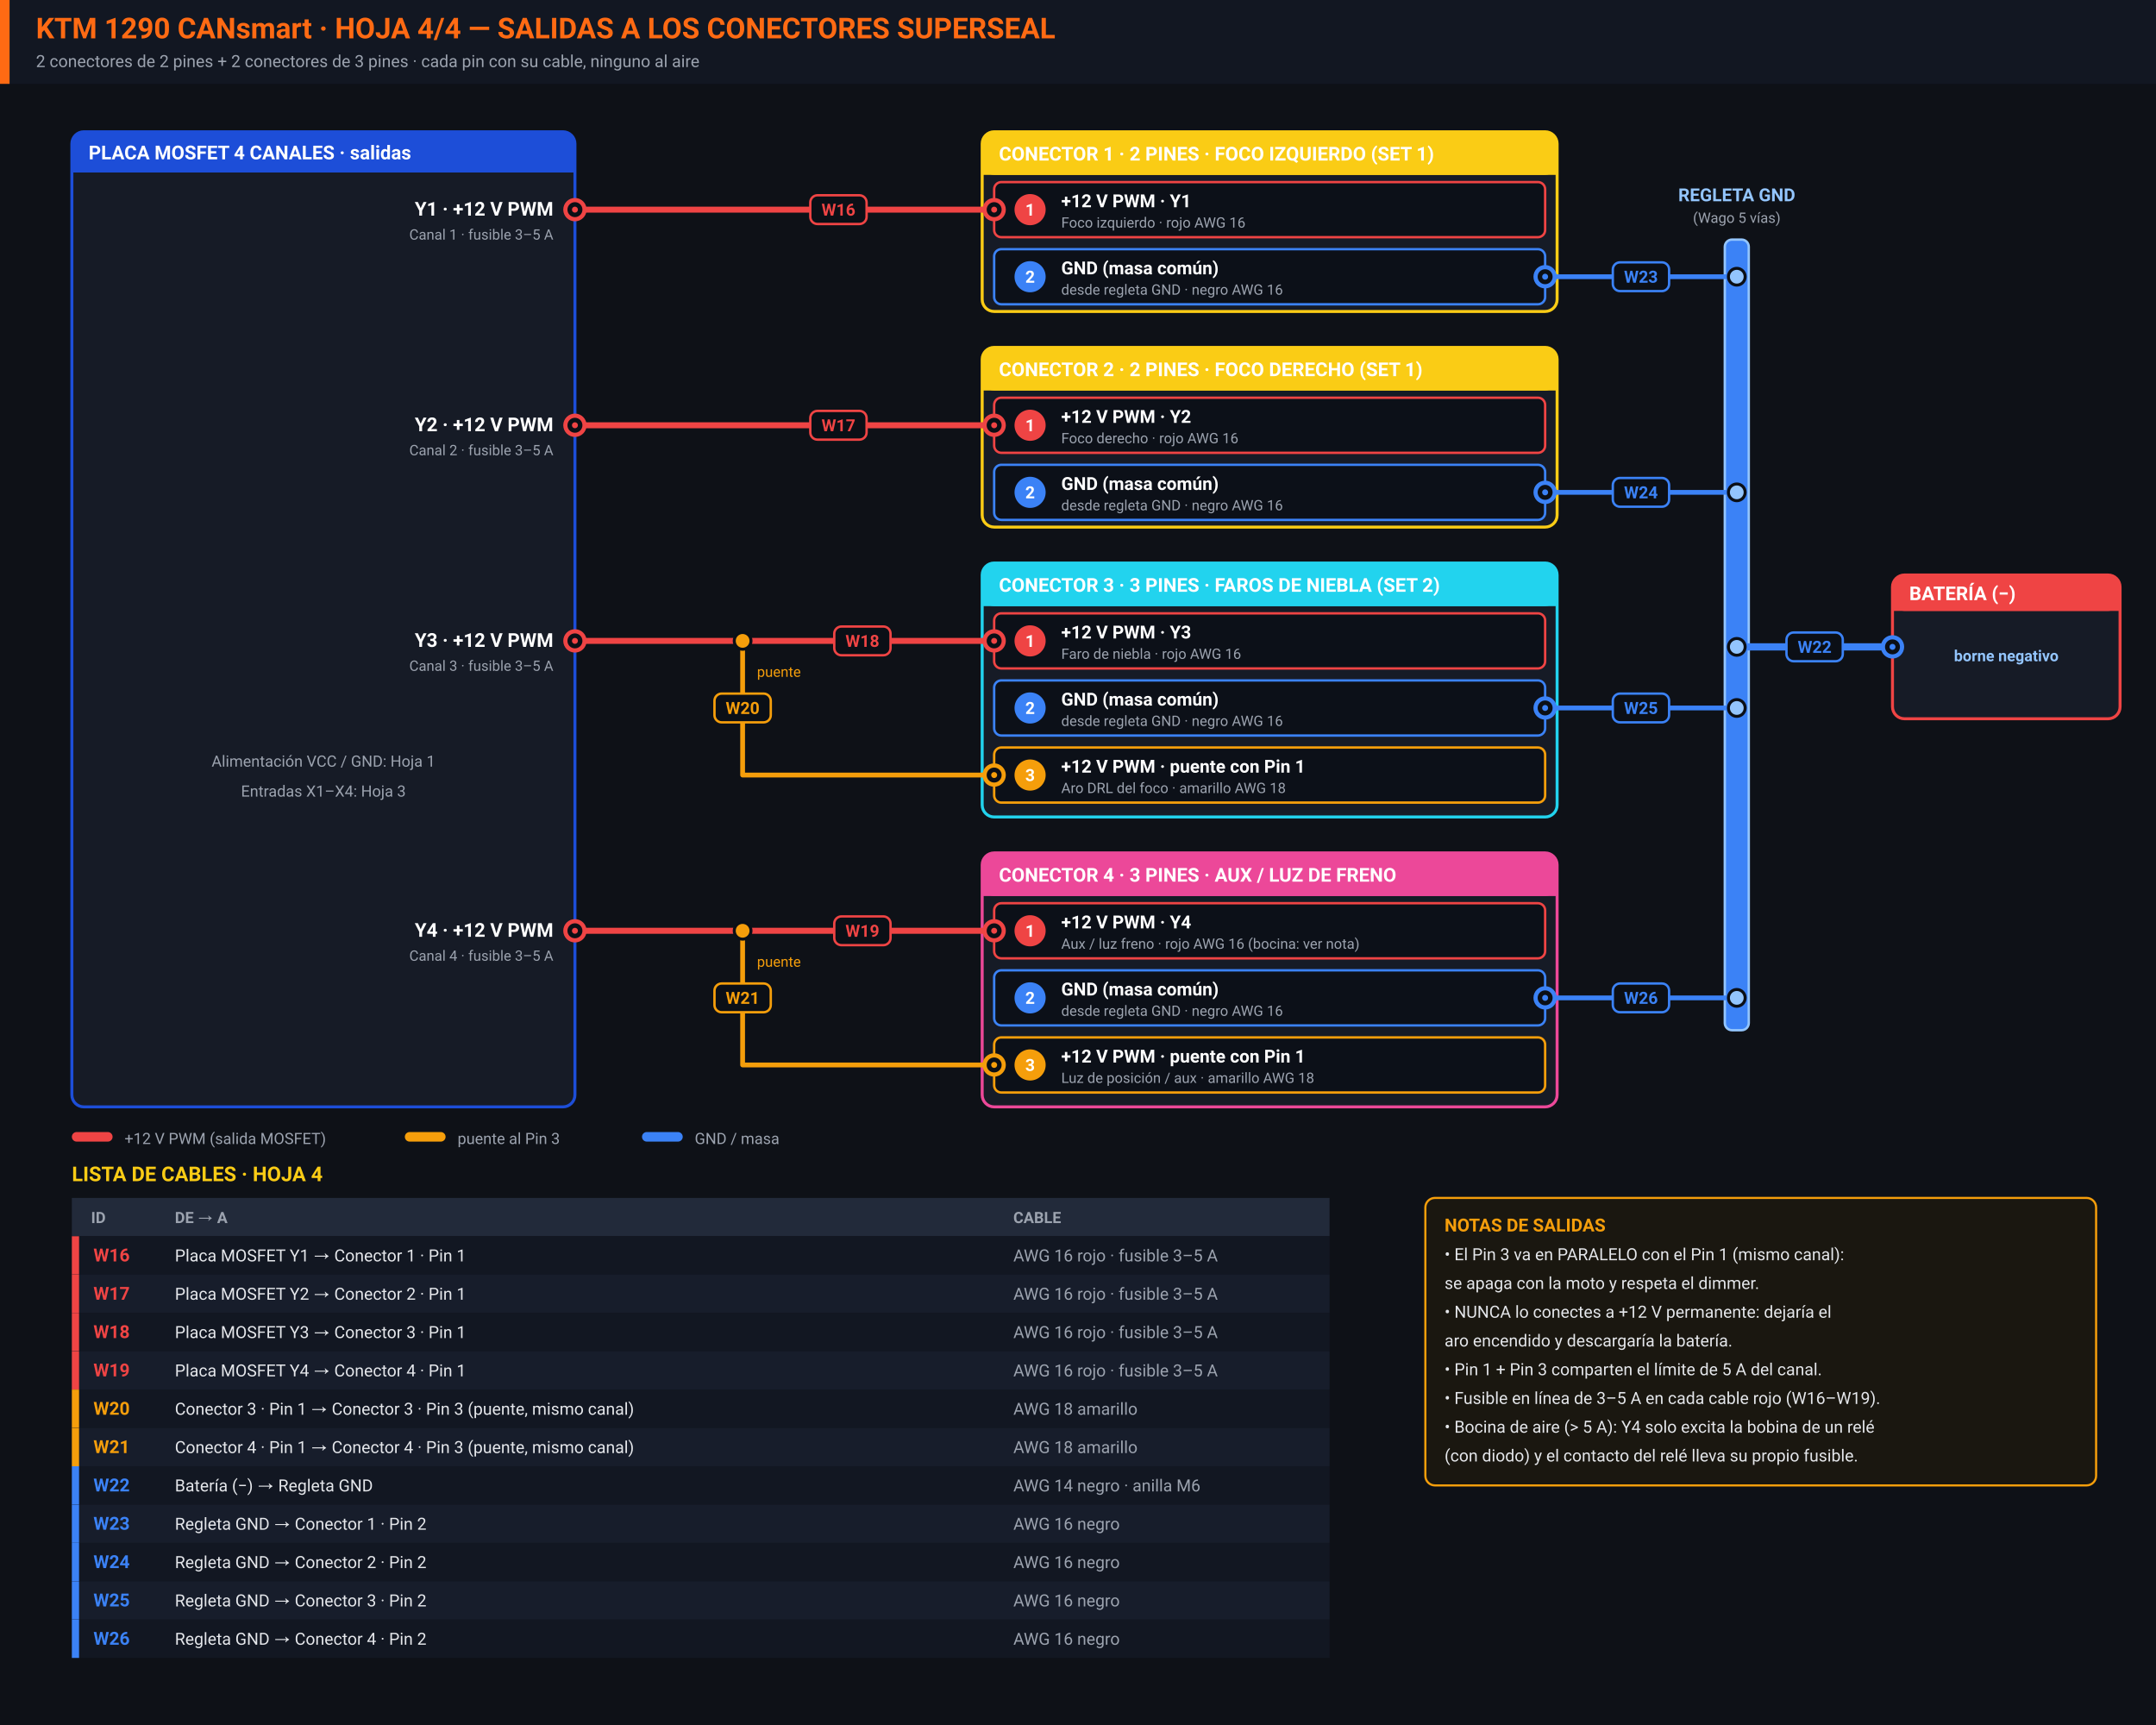
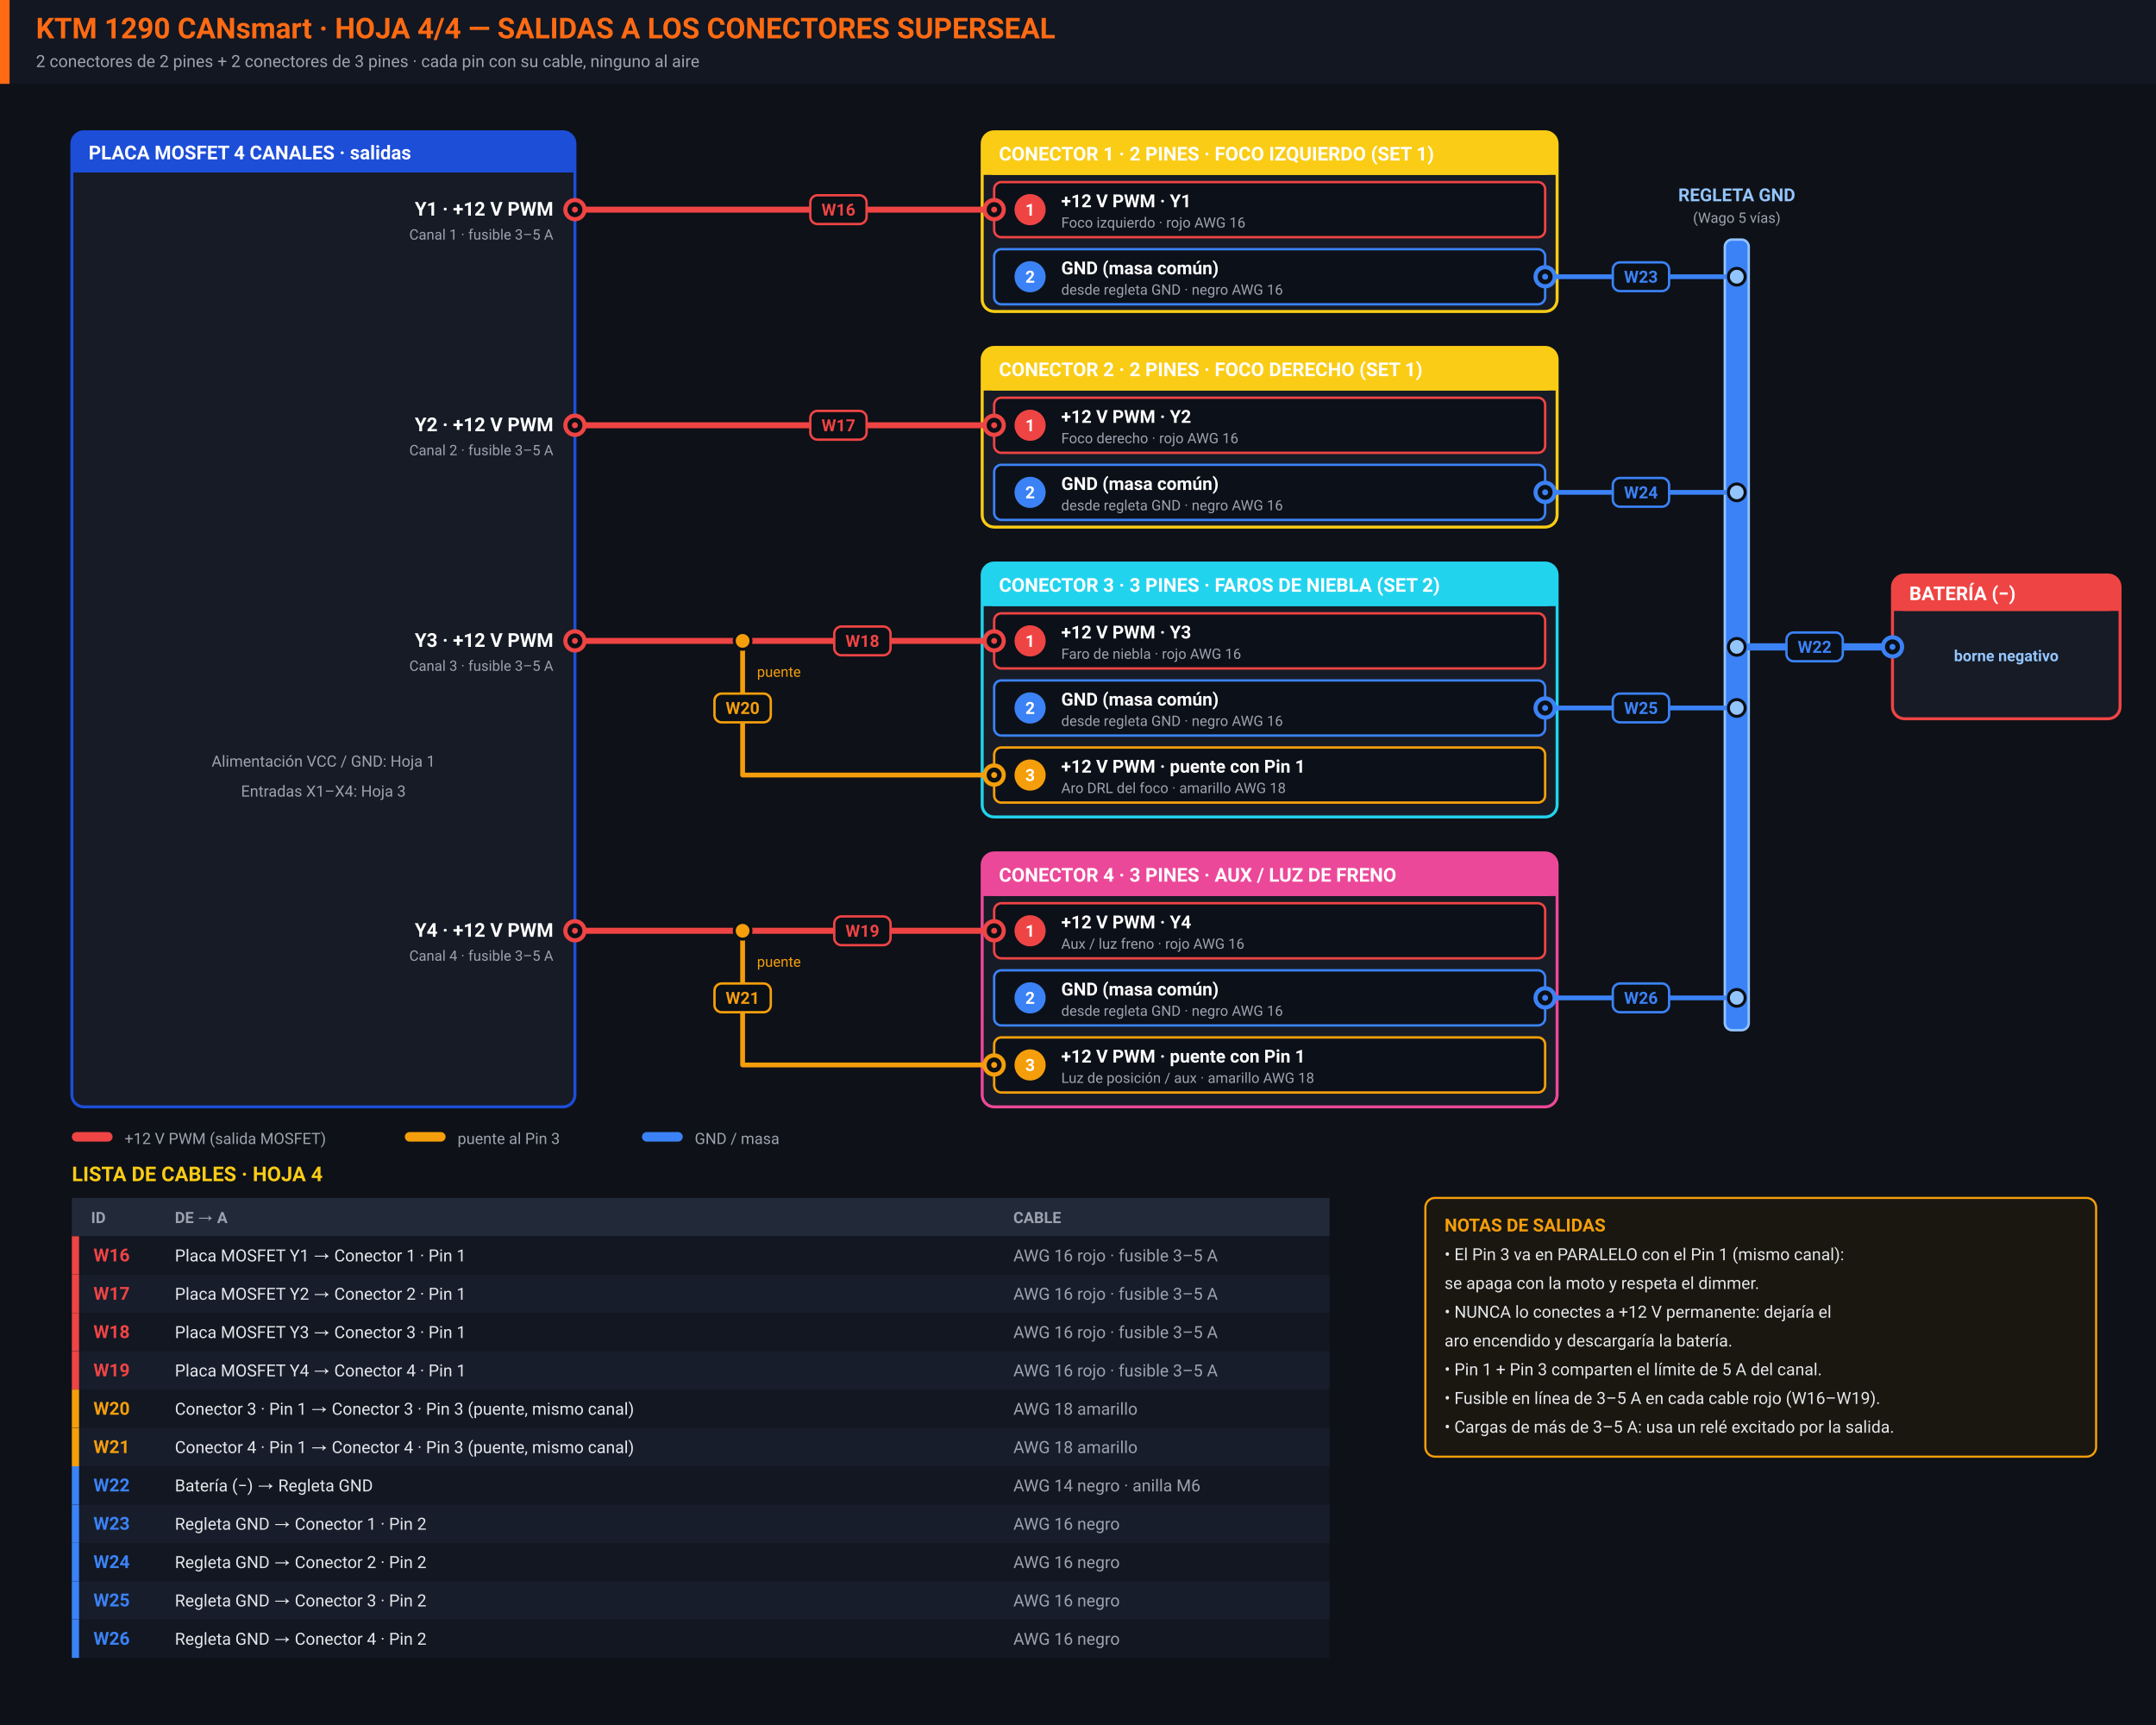
<svg xmlns="http://www.w3.org/2000/svg" viewBox="0 0 1800 1440" width="1800" height="1440" font-family="'Segoe UI', Roboto, Helvetica, Arial, sans-serif">
  <rect width="1800" height="1440" fill="#0e1117" />
  <rect width="1800" height="70" fill="#121722" />
  <rect width="8" height="70" fill="#ff6a13" />
  <text x="30" y="32" font-size="24" font-weight="bold" fill="#ff6a13">KTM 1290 CANsmart · HOJA 4/4 — SALIDAS A LOS CONECTORES SUPERSEAL</text>
  <text x="30" y="56" font-size="14" fill="#9ca3af">2 conectores de 2 pines + 2 conectores de 3 pines · cada pin con su cable, ninguno al aire</text>
  <rect x="60" y="110" width="420" height="814" rx="10" fill="#161b26" stroke="#1d4ed8" stroke-width="2.5" />
  <rect x="60" y="110" width="420" height="34" rx="10" fill="#1d4ed8" />
  <rect x="60" y="134" width="420" height="10" fill="#1d4ed8" />
  <text x="74" y="133.0" font-size="16" fill="#ffffff" font-weight="bold" text-anchor="start">PLACA MOSFET 4 CANALES · salidas</text>
  <text x="462" y="180" font-size="16" fill="#ffffff" font-weight="bold" text-anchor="end">Y1 · +12 V PWM</text>
  <text x="462" y="200" font-size="12" fill="#9ca3af" font-weight="normal" text-anchor="end">Canal 1 · fusible 3–5 A</text>
  <text x="462" y="360" font-size="16" fill="#ffffff" font-weight="bold" text-anchor="end">Y2 · +12 V PWM</text>
  <text x="462" y="380" font-size="12" fill="#9ca3af" font-weight="normal" text-anchor="end">Canal 2 · fusible 3–5 A</text>
  <text x="462" y="540" font-size="16" fill="#ffffff" font-weight="bold" text-anchor="end">Y3 · +12 V PWM</text>
  <text x="462" y="560" font-size="12" fill="#9ca3af" font-weight="normal" text-anchor="end">Canal 3 · fusible 3–5 A</text>
  <text x="462" y="782" font-size="16" fill="#ffffff" font-weight="bold" text-anchor="end">Y4 · +12 V PWM</text>
  <text x="462" y="802" font-size="12" fill="#9ca3af" font-weight="normal" text-anchor="end">Canal 4 · fusible 3–5 A</text>
  <text x="270" y="640" font-size="13" fill="#9ca3af" font-weight="normal" text-anchor="middle">Alimentación VCC / GND: Hoja 1</text>
  <text x="270" y="665" font-size="13" fill="#9ca3af" font-weight="normal" text-anchor="middle">Entradas X1–X4: Hoja 3</text>
  <rect x="820" y="110" width="480" height="150" rx="10" fill="#161b26" stroke="#facc15" stroke-width="2.5" />
  <rect x="820" y="110" width="480" height="36" rx="10" fill="#facc15" />
  <rect x="820" y="136" width="480" height="10" fill="#facc15" />
  <text x="834" y="134.0" font-size="16" fill="#ffffff" font-weight="bold" text-anchor="start">CONECTOR 1 · 2 PINES · FOCO IZQUIERDO (SET 1)</text>
  <rect x="830" y="152" width="460" height="46" rx="6" fill="#0c1018" stroke="#ef4444" stroke-width="2" />
  <circle cx="860" cy="175" r="13" fill="#ef4444" />
  <text x="860" y="180" font-size="14" fill="#ffffff" font-weight="bold" text-anchor="middle">1</text>
  <text x="886" y="173" font-size="15" fill="#ffffff" font-weight="bold" text-anchor="start">+12 V PWM · Y1</text>
  <text x="886" y="190" font-size="12" fill="#9ca3af" font-weight="normal" text-anchor="start">Foco izquierdo · rojo AWG 16</text>
  <rect x="830" y="208" width="460" height="46" rx="6" fill="#0c1018" stroke="#3b82f6" stroke-width="2" />
  <circle cx="860" cy="231" r="13" fill="#3b82f6" />
  <text x="860" y="236" font-size="14" fill="#ffffff" font-weight="bold" text-anchor="middle">2</text>
  <text x="886" y="229" font-size="15" fill="#ffffff" font-weight="bold" text-anchor="start">GND (masa común)</text>
  <text x="886" y="246" font-size="12" fill="#9ca3af" font-weight="normal" text-anchor="start">desde regleta GND · negro AWG 16</text>
  <rect x="820" y="290" width="480" height="150" rx="10" fill="#161b26" stroke="#facc15" stroke-width="2.5" />
  <rect x="820" y="290" width="480" height="36" rx="10" fill="#facc15" />
  <rect x="820" y="316" width="480" height="10" fill="#facc15" />
  <text x="834" y="314.0" font-size="16" fill="#ffffff" font-weight="bold" text-anchor="start">CONECTOR 2 · 2 PINES · FOCO DERECHO (SET 1)</text>
  <rect x="830" y="332" width="460" height="46" rx="6" fill="#0c1018" stroke="#ef4444" stroke-width="2" />
  <circle cx="860" cy="355" r="13" fill="#ef4444" />
  <text x="860" y="360" font-size="14" fill="#ffffff" font-weight="bold" text-anchor="middle">1</text>
  <text x="886" y="353" font-size="15" fill="#ffffff" font-weight="bold" text-anchor="start">+12 V PWM · Y2</text>
  <text x="886" y="370" font-size="12" fill="#9ca3af" font-weight="normal" text-anchor="start">Foco derecho · rojo AWG 16</text>
  <rect x="830" y="388" width="460" height="46" rx="6" fill="#0c1018" stroke="#3b82f6" stroke-width="2" />
  <circle cx="860" cy="411" r="13" fill="#3b82f6" />
  <text x="860" y="416" font-size="14" fill="#ffffff" font-weight="bold" text-anchor="middle">2</text>
  <text x="886" y="409" font-size="15" fill="#ffffff" font-weight="bold" text-anchor="start">GND (masa común)</text>
  <text x="886" y="426" font-size="12" fill="#9ca3af" font-weight="normal" text-anchor="start">desde regleta GND · negro AWG 16</text>
  <rect x="820" y="470" width="480" height="212" rx="10" fill="#161b26" stroke="#22d3ee" stroke-width="2.5" />
  <rect x="820" y="470" width="480" height="36" rx="10" fill="#22d3ee" />
  <rect x="820" y="496" width="480" height="10" fill="#22d3ee" />
  <text x="834" y="494.0" font-size="16" fill="#ffffff" font-weight="bold" text-anchor="start">CONECTOR 3 · 3 PINES · FAROS DE NIEBLA (SET 2)</text>
  <rect x="830" y="512" width="460" height="46" rx="6" fill="#0c1018" stroke="#ef4444" stroke-width="2" />
  <circle cx="860" cy="535" r="13" fill="#ef4444" />
  <text x="860" y="540" font-size="14" fill="#ffffff" font-weight="bold" text-anchor="middle">1</text>
  <text x="886" y="533" font-size="15" fill="#ffffff" font-weight="bold" text-anchor="start">+12 V PWM · Y3</text>
  <text x="886" y="550" font-size="12" fill="#9ca3af" font-weight="normal" text-anchor="start">Faro de niebla · rojo AWG 16</text>
  <rect x="830" y="568" width="460" height="46" rx="6" fill="#0c1018" stroke="#3b82f6" stroke-width="2" />
  <circle cx="860" cy="591" r="13" fill="#3b82f6" />
  <text x="860" y="596" font-size="14" fill="#ffffff" font-weight="bold" text-anchor="middle">2</text>
  <text x="886" y="589" font-size="15" fill="#ffffff" font-weight="bold" text-anchor="start">GND (masa común)</text>
  <text x="886" y="606" font-size="12" fill="#9ca3af" font-weight="normal" text-anchor="start">desde regleta GND · negro AWG 16</text>
  <rect x="830" y="624" width="460" height="46" rx="6" fill="#0c1018" stroke="#f59e0b" stroke-width="2" />
  <circle cx="860" cy="647" r="13" fill="#f59e0b" />
  <text x="860" y="652" font-size="14" fill="#ffffff" font-weight="bold" text-anchor="middle">3</text>
  <text x="886" y="645" font-size="15" fill="#ffffff" font-weight="bold" text-anchor="start">+12 V PWM · puente con Pin 1</text>
  <text x="886" y="662" font-size="12" fill="#9ca3af" font-weight="normal" text-anchor="start">Aro DRL del foco · amarillo AWG 18</text>
  <rect x="820" y="712" width="480" height="212" rx="10" fill="#161b26" stroke="#ec4899" stroke-width="2.5" />
  <rect x="820" y="712" width="480" height="36" rx="10" fill="#ec4899" />
  <rect x="820" y="738" width="480" height="10" fill="#ec4899" />
  <text x="834" y="736.0" font-size="16" fill="#ffffff" font-weight="bold" text-anchor="start">CONECTOR 4 · 3 PINES · AUX / LUZ DE FRENO</text>
  <rect x="830" y="754" width="460" height="46" rx="6" fill="#0c1018" stroke="#ef4444" stroke-width="2" />
  <circle cx="860" cy="777" r="13" fill="#ef4444" />
  <text x="860" y="782" font-size="14" fill="#ffffff" font-weight="bold" text-anchor="middle">1</text>
  <text x="886" y="775" font-size="15" fill="#ffffff" font-weight="bold" text-anchor="start">+12 V PWM · Y4</text>
-   <text x="886" y="792" font-size="12" fill="#9ca3af" font-weight="normal" text-anchor="start">Aux / luz freno · rojo AWG 16 (bocina: ver nota)</text>
+   <text x="886" y="792" font-size="12" fill="#9ca3af" font-weight="normal" text-anchor="start">Aux / luz freno · rojo AWG 16</text>
  <rect x="830" y="810" width="460" height="46" rx="6" fill="#0c1018" stroke="#3b82f6" stroke-width="2" />
  <circle cx="860" cy="833" r="13" fill="#3b82f6" />
  <text x="860" y="838" font-size="14" fill="#ffffff" font-weight="bold" text-anchor="middle">2</text>
  <text x="886" y="831" font-size="15" fill="#ffffff" font-weight="bold" text-anchor="start">GND (masa común)</text>
  <text x="886" y="848" font-size="12" fill="#9ca3af" font-weight="normal" text-anchor="start">desde regleta GND · negro AWG 16</text>
  <rect x="830" y="866" width="460" height="46" rx="6" fill="#0c1018" stroke="#f59e0b" stroke-width="2" />
  <circle cx="860" cy="889" r="13" fill="#f59e0b" />
  <text x="860" y="894" font-size="14" fill="#ffffff" font-weight="bold" text-anchor="middle">3</text>
  <text x="886" y="887" font-size="15" fill="#ffffff" font-weight="bold" text-anchor="start">+12 V PWM · puente con Pin 1</text>
  <text x="886" y="904" font-size="12" fill="#9ca3af" font-weight="normal" text-anchor="start">Luz de posición / aux · amarillo AWG 18</text>
  <text x="632" y="565" font-size="12" fill="#f59e0b" font-weight="normal" text-anchor="start">puente</text>
  <text x="632" y="807" font-size="12" fill="#f59e0b" font-weight="normal" text-anchor="start">puente</text>
  <rect x="1440" y="200" width="20" height="660" rx="6" fill="#3b82f6" stroke="#93c5fd" stroke-width="2" />
  <text x="1450" y="168" font-size="15" fill="#93c5fd" font-weight="bold" text-anchor="middle">REGLETA GND</text>
  <text x="1450" y="186" font-size="12" fill="#9ca3af" font-weight="normal" text-anchor="middle">(Wago 5 vías)</text>
  <rect x="1580" y="480" width="190" height="120" rx="10" fill="#161b26" stroke="#ef4444" stroke-width="2.5" />
  <rect x="1580" y="480" width="190" height="30" rx="10" fill="#ef4444" />
  <rect x="1580" y="500" width="190" height="10" fill="#ef4444" />
  <text x="1594" y="501.0" font-size="16" fill="#ffffff" font-weight="bold" text-anchor="start">BATERÍA (−)</text>
  <text x="1675" y="552" font-size="13" fill="#93c5fd" font-weight="bold" text-anchor="middle">borne negativo</text>
  <text x="60" y="986" font-size="17" fill="#facc15" font-weight="bold" text-anchor="start">LISTA DE CABLES · HOJA 4</text>
  <rect x="60" y="1000" width="1050" height="32" fill="#222a3a" />
  <text x="76" y="1021.0" font-size="13" fill="#9ca3af" font-weight="bold" text-anchor="start">ID</text>
  <text x="146" y="1021.0" font-size="13" fill="#9ca3af" font-weight="bold" text-anchor="start">DE  →  A</text>
  <text x="846" y="1021.0" font-size="13" fill="#9ca3af" font-weight="bold" text-anchor="start">CABLE</text>
  <rect x="60" y="1032" width="1050" height="32" fill="#121722" />
  <rect x="60" y="1032" width="6" height="32" fill="#ef4444" />
  <text x="78" y="1053.0" font-size="15" fill="#ef4444" font-weight="bold" text-anchor="start">W16</text>
  <text x="146" y="1053.0" font-size="14" fill="#e5e7eb" font-weight="normal" text-anchor="start">Placa MOSFET Y1  →  Conector 1 · Pin 1</text>
  <text x="846" y="1053.0" font-size="14" fill="#9ca3af" font-weight="normal" text-anchor="start">AWG 16 rojo · fusible 3–5 A</text>
  <rect x="60" y="1064" width="1050" height="32" fill="#171d2b" />
  <rect x="60" y="1064" width="6" height="32" fill="#ef4444" />
  <text x="78" y="1085.0" font-size="15" fill="#ef4444" font-weight="bold" text-anchor="start">W17</text>
  <text x="146" y="1085.0" font-size="14" fill="#e5e7eb" font-weight="normal" text-anchor="start">Placa MOSFET Y2  →  Conector 2 · Pin 1</text>
  <text x="846" y="1085.0" font-size="14" fill="#9ca3af" font-weight="normal" text-anchor="start">AWG 16 rojo · fusible 3–5 A</text>
  <rect x="60" y="1096" width="1050" height="32" fill="#121722" />
  <rect x="60" y="1096" width="6" height="32" fill="#ef4444" />
  <text x="78" y="1117.0" font-size="15" fill="#ef4444" font-weight="bold" text-anchor="start">W18</text>
  <text x="146" y="1117.0" font-size="14" fill="#e5e7eb" font-weight="normal" text-anchor="start">Placa MOSFET Y3  →  Conector 3 · Pin 1</text>
  <text x="846" y="1117.0" font-size="14" fill="#9ca3af" font-weight="normal" text-anchor="start">AWG 16 rojo · fusible 3–5 A</text>
  <rect x="60" y="1128" width="1050" height="32" fill="#171d2b" />
  <rect x="60" y="1128" width="6" height="32" fill="#ef4444" />
  <text x="78" y="1149.0" font-size="15" fill="#ef4444" font-weight="bold" text-anchor="start">W19</text>
  <text x="146" y="1149.0" font-size="14" fill="#e5e7eb" font-weight="normal" text-anchor="start">Placa MOSFET Y4  →  Conector 4 · Pin 1</text>
  <text x="846" y="1149.0" font-size="14" fill="#9ca3af" font-weight="normal" text-anchor="start">AWG 16 rojo · fusible 3–5 A</text>
  <rect x="60" y="1160" width="1050" height="32" fill="#121722" />
  <rect x="60" y="1160" width="6" height="32" fill="#f59e0b" />
  <text x="78" y="1181.0" font-size="15" fill="#f59e0b" font-weight="bold" text-anchor="start">W20</text>
  <text x="146" y="1181.0" font-size="14" fill="#e5e7eb" font-weight="normal" text-anchor="start">Conector 3 · Pin 1  →  Conector 3 · Pin 3 (puente, mismo canal)</text>
  <text x="846" y="1181.0" font-size="14" fill="#9ca3af" font-weight="normal" text-anchor="start">AWG 18 amarillo</text>
  <rect x="60" y="1192" width="1050" height="32" fill="#171d2b" />
  <rect x="60" y="1192" width="6" height="32" fill="#f59e0b" />
  <text x="78" y="1213.0" font-size="15" fill="#f59e0b" font-weight="bold" text-anchor="start">W21</text>
  <text x="146" y="1213.0" font-size="14" fill="#e5e7eb" font-weight="normal" text-anchor="start">Conector 4 · Pin 1  →  Conector 4 · Pin 3 (puente, mismo canal)</text>
  <text x="846" y="1213.0" font-size="14" fill="#9ca3af" font-weight="normal" text-anchor="start">AWG 18 amarillo</text>
  <rect x="60" y="1224" width="1050" height="32" fill="#121722" />
  <rect x="60" y="1224" width="6" height="32" fill="#3b82f6" />
  <text x="78" y="1245.0" font-size="15" fill="#3b82f6" font-weight="bold" text-anchor="start">W22</text>
  <text x="146" y="1245.0" font-size="14" fill="#e5e7eb" font-weight="normal" text-anchor="start">Batería (−)  →  Regleta GND</text>
  <text x="846" y="1245.0" font-size="14" fill="#9ca3af" font-weight="normal" text-anchor="start">AWG 14 negro · anilla M6</text>
  <rect x="60" y="1256" width="1050" height="32" fill="#171d2b" />
  <rect x="60" y="1256" width="6" height="32" fill="#3b82f6" />
  <text x="78" y="1277.0" font-size="15" fill="#3b82f6" font-weight="bold" text-anchor="start">W23</text>
  <text x="146" y="1277.0" font-size="14" fill="#e5e7eb" font-weight="normal" text-anchor="start">Regleta GND  →  Conector 1 · Pin 2</text>
  <text x="846" y="1277.0" font-size="14" fill="#9ca3af" font-weight="normal" text-anchor="start">AWG 16 negro</text>
  <rect x="60" y="1288" width="1050" height="32" fill="#121722" />
  <rect x="60" y="1288" width="6" height="32" fill="#3b82f6" />
  <text x="78" y="1309.0" font-size="15" fill="#3b82f6" font-weight="bold" text-anchor="start">W24</text>
  <text x="146" y="1309.0" font-size="14" fill="#e5e7eb" font-weight="normal" text-anchor="start">Regleta GND  →  Conector 2 · Pin 2</text>
  <text x="846" y="1309.0" font-size="14" fill="#9ca3af" font-weight="normal" text-anchor="start">AWG 16 negro</text>
  <rect x="60" y="1320" width="1050" height="32" fill="#171d2b" />
  <rect x="60" y="1320" width="6" height="32" fill="#3b82f6" />
  <text x="78" y="1341.0" font-size="15" fill="#3b82f6" font-weight="bold" text-anchor="start">W25</text>
  <text x="146" y="1341.0" font-size="14" fill="#e5e7eb" font-weight="normal" text-anchor="start">Regleta GND  →  Conector 3 · Pin 2</text>
  <text x="846" y="1341.0" font-size="14" fill="#9ca3af" font-weight="normal" text-anchor="start">AWG 16 negro</text>
  <rect x="60" y="1352" width="1050" height="32" fill="#121722" />
  <rect x="60" y="1352" width="6" height="32" fill="#3b82f6" />
  <text x="78" y="1373.0" font-size="15" fill="#3b82f6" font-weight="bold" text-anchor="start">W26</text>
  <text x="146" y="1373.0" font-size="14" fill="#e5e7eb" font-weight="normal" text-anchor="start">Regleta GND  →  Conector 4 · Pin 2</text>
  <text x="846" y="1373.0" font-size="14" fill="#9ca3af" font-weight="normal" text-anchor="start">AWG 16 negro</text>
-   <rect x="1190" y="1000" width="560" height="240" rx="8" fill="#1a1710" stroke="#f59e0b" stroke-width="1.8" />
+   <rect x="1190" y="1000" width="560" height="216" rx="8" fill="#1a1710" stroke="#f59e0b" stroke-width="1.8" />
  <text x="1206" y="1028" font-size="15" fill="#f59e0b" font-weight="bold" text-anchor="start">NOTAS DE SALIDAS</text>
  <text x="1206" y="1052" font-size="14" fill="#e5e7eb" font-weight="normal" text-anchor="start">• El Pin 3 va en PARALELO con el Pin 1 (mismo canal):</text>
  <text x="1206" y="1076" font-size="14" fill="#e5e7eb" font-weight="normal" text-anchor="start">  se apaga con la moto y respeta el dimmer.</text>
  <text x="1206" y="1100" font-size="14" fill="#e5e7eb" font-weight="normal" text-anchor="start">• NUNCA lo conectes a +12 V permanente: dejaría el</text>
  <text x="1206" y="1124" font-size="14" fill="#e5e7eb" font-weight="normal" text-anchor="start">  aro encendido y descargaría la batería.</text>
  <text x="1206" y="1148" font-size="14" fill="#e5e7eb" font-weight="normal" text-anchor="start">• Pin 1 + Pin 3 comparten el límite de 5 A del canal.</text>
  <text x="1206" y="1172" font-size="14" fill="#e5e7eb" font-weight="normal" text-anchor="start">• Fusible en línea de 3–5 A en cada cable rojo (W16–W19).</text>
-   <text x="1206" y="1196" font-size="14" fill="#e5e7eb" font-weight="normal" text-anchor="start">• Bocina de aire (&gt; 5 A): Y4 solo excita la bobina de un relé</text>
-   <text x="1206" y="1220" font-size="14" fill="#e5e7eb" font-weight="normal" text-anchor="start">  (con diodo) y el contacto del relé lleva su propio fusible.</text>
+   <text x="1206" y="1196" font-size="14" fill="#e5e7eb" font-weight="normal" text-anchor="start">• Cargas de más de 3–5 A: usa un relé excitado por la salida.</text>
  <rect x="60" y="945" width="34" height="8" rx="4" fill="#ef4444" />
  <text x="104" y="955" font-size="13" fill="#9ca3af" font-weight="normal" text-anchor="start">+12 V PWM (salida MOSFET)</text>
  <rect x="338" y="945" width="34" height="8" rx="4" fill="#f59e0b" />
  <text x="382" y="955" font-size="13" fill="#9ca3af" font-weight="normal" text-anchor="start">puente al Pin 3</text>
  <rect x="536" y="945" width="34" height="8" rx="4" fill="#3b82f6" />
  <text x="580" y="955" font-size="13" fill="#9ca3af" font-weight="normal" text-anchor="start">GND / masa</text>
  <path d="M 480 175 L 830 175" fill="none" stroke="#ef4444" stroke-width="5" stroke-linecap="round" stroke-linejoin="round" />
  <path d="M 480 355 L 830 355" fill="none" stroke="#ef4444" stroke-width="5" stroke-linecap="round" stroke-linejoin="round" />
  <path d="M 480 535 L 830 535" fill="none" stroke="#ef4444" stroke-width="5" stroke-linecap="round" stroke-linejoin="round" />
  <path d="M 480 777 L 830 777" fill="none" stroke="#ef4444" stroke-width="5" stroke-linecap="round" stroke-linejoin="round" />
  <path d="M 620 535 L 620 647 L 830 647" fill="none" stroke="#f59e0b" stroke-width="4" stroke-linecap="round" stroke-linejoin="round" />
  <path d="M 620 777 L 620 889 L 830 889" fill="none" stroke="#f59e0b" stroke-width="4" stroke-linecap="round" stroke-linejoin="round" />
  <path d="M 1290 231 L 1450 231" fill="none" stroke="#3b82f6" stroke-width="4" stroke-linecap="round" stroke-linejoin="round" />
  <path d="M 1290 411 L 1450 411" fill="none" stroke="#3b82f6" stroke-width="4" stroke-linecap="round" stroke-linejoin="round" />
  <path d="M 1290 591 L 1450 591" fill="none" stroke="#3b82f6" stroke-width="4" stroke-linecap="round" stroke-linejoin="round" />
  <path d="M 1290 833 L 1450 833" fill="none" stroke="#3b82f6" stroke-width="4" stroke-linecap="round" stroke-linejoin="round" />
  <path d="M 1580 540 L 1450 540" fill="none" stroke="#3b82f6" stroke-width="6" stroke-linecap="round" stroke-linejoin="round" />
  <circle cx="480" cy="175" r="8" fill="#0b0f16" stroke="#ef4444" stroke-width="3.5" />
  <circle cx="480" cy="175" r="2.5" fill="#ef4444" />
  <circle cx="830" cy="175" r="8" fill="#0b0f16" stroke="#ef4444" stroke-width="3.5" />
  <circle cx="830" cy="175" r="2.5" fill="#ef4444" />
  <circle cx="480" cy="355" r="8" fill="#0b0f16" stroke="#ef4444" stroke-width="3.5" />
  <circle cx="480" cy="355" r="2.5" fill="#ef4444" />
  <circle cx="830" cy="355" r="8" fill="#0b0f16" stroke="#ef4444" stroke-width="3.5" />
  <circle cx="830" cy="355" r="2.5" fill="#ef4444" />
  <circle cx="480" cy="535" r="8" fill="#0b0f16" stroke="#ef4444" stroke-width="3.5" />
  <circle cx="480" cy="535" r="2.5" fill="#ef4444" />
  <circle cx="830" cy="535" r="8" fill="#0b0f16" stroke="#ef4444" stroke-width="3.5" />
  <circle cx="830" cy="535" r="2.5" fill="#ef4444" />
  <circle cx="480" cy="777" r="8" fill="#0b0f16" stroke="#ef4444" stroke-width="3.5" />
  <circle cx="480" cy="777" r="2.5" fill="#ef4444" />
  <circle cx="830" cy="777" r="8" fill="#0b0f16" stroke="#ef4444" stroke-width="3.5" />
  <circle cx="830" cy="777" r="2.5" fill="#ef4444" />
  <circle cx="620" cy="535" r="7" fill="#f59e0b" stroke="#0b0f16" stroke-width="2.5" />
  <circle cx="830" cy="647" r="8" fill="#0b0f16" stroke="#f59e0b" stroke-width="3.5" />
  <circle cx="830" cy="647" r="2.5" fill="#f59e0b" />
  <circle cx="620" cy="777" r="7" fill="#f59e0b" stroke="#0b0f16" stroke-width="2.5" />
  <circle cx="830" cy="889" r="8" fill="#0b0f16" stroke="#f59e0b" stroke-width="3.5" />
  <circle cx="830" cy="889" r="2.5" fill="#f59e0b" />
  <circle cx="1290" cy="231" r="8" fill="#0b0f16" stroke="#3b82f6" stroke-width="3.5" />
  <circle cx="1290" cy="231" r="2.5" fill="#3b82f6" />
  <circle cx="1450" cy="231" r="7" fill="#93c5fd" stroke="#0b0f16" stroke-width="2.5" />
  <circle cx="1290" cy="411" r="8" fill="#0b0f16" stroke="#3b82f6" stroke-width="3.5" />
  <circle cx="1290" cy="411" r="2.5" fill="#3b82f6" />
  <circle cx="1450" cy="411" r="7" fill="#93c5fd" stroke="#0b0f16" stroke-width="2.5" />
  <circle cx="1290" cy="591" r="8" fill="#0b0f16" stroke="#3b82f6" stroke-width="3.5" />
  <circle cx="1290" cy="591" r="2.5" fill="#3b82f6" />
  <circle cx="1450" cy="591" r="7" fill="#93c5fd" stroke="#0b0f16" stroke-width="2.5" />
  <circle cx="1290" cy="833" r="8" fill="#0b0f16" stroke="#3b82f6" stroke-width="3.5" />
  <circle cx="1290" cy="833" r="2.5" fill="#3b82f6" />
  <circle cx="1450" cy="833" r="7" fill="#93c5fd" stroke="#0b0f16" stroke-width="2.5" />
  <circle cx="1580" cy="540" r="8" fill="#0b0f16" stroke="#3b82f6" stroke-width="3.5" />
  <circle cx="1580" cy="540" r="2.5" fill="#3b82f6" />
  <circle cx="1450" cy="540" r="7" fill="#93c5fd" stroke="#0b0f16" stroke-width="2.5" />
  <rect x="676.5" y="163" width="47" height="24" rx="6" fill="#0b0f16" stroke="#ef4444" stroke-width="2" />
  <text x="700" y="180" font-size="14" font-weight="bold" fill="#ef4444" text-anchor="middle">W16</text>
  <rect x="676.5" y="343" width="47" height="24" rx="6" fill="#0b0f16" stroke="#ef4444" stroke-width="2" />
  <text x="700" y="360" font-size="14" font-weight="bold" fill="#ef4444" text-anchor="middle">W17</text>
  <rect x="696.5" y="523" width="47" height="24" rx="6" fill="#0b0f16" stroke="#ef4444" stroke-width="2" />
  <text x="720" y="540" font-size="14" font-weight="bold" fill="#ef4444" text-anchor="middle">W18</text>
  <rect x="696.5" y="765" width="47" height="24" rx="6" fill="#0b0f16" stroke="#ef4444" stroke-width="2" />
  <text x="720" y="782" font-size="14" font-weight="bold" fill="#ef4444" text-anchor="middle">W19</text>
  <rect x="596.5" y="579" width="47" height="24" rx="6" fill="#0b0f16" stroke="#f59e0b" stroke-width="2" />
  <text x="620" y="596" font-size="14" font-weight="bold" fill="#f59e0b" text-anchor="middle">W20</text>
  <rect x="596.5" y="821" width="47" height="24" rx="6" fill="#0b0f16" stroke="#f59e0b" stroke-width="2" />
  <text x="620" y="838" font-size="14" font-weight="bold" fill="#f59e0b" text-anchor="middle">W21</text>
  <rect x="1346.5" y="219" width="47" height="24" rx="6" fill="#0b0f16" stroke="#3b82f6" stroke-width="2" />
  <text x="1370" y="236" font-size="14" font-weight="bold" fill="#3b82f6" text-anchor="middle">W23</text>
  <rect x="1346.5" y="399" width="47" height="24" rx="6" fill="#0b0f16" stroke="#3b82f6" stroke-width="2" />
  <text x="1370" y="416" font-size="14" font-weight="bold" fill="#3b82f6" text-anchor="middle">W24</text>
  <rect x="1346.5" y="579" width="47" height="24" rx="6" fill="#0b0f16" stroke="#3b82f6" stroke-width="2" />
  <text x="1370" y="596" font-size="14" font-weight="bold" fill="#3b82f6" text-anchor="middle">W25</text>
  <rect x="1346.5" y="821" width="47" height="24" rx="6" fill="#0b0f16" stroke="#3b82f6" stroke-width="2" />
  <text x="1370" y="838" font-size="14" font-weight="bold" fill="#3b82f6" text-anchor="middle">W26</text>
  <rect x="1491.5" y="528" width="47" height="24" rx="6" fill="#0b0f16" stroke="#3b82f6" stroke-width="2" />
  <text x="1515" y="545" font-size="14" font-weight="bold" fill="#3b82f6" text-anchor="middle">W22</text>
</svg>
